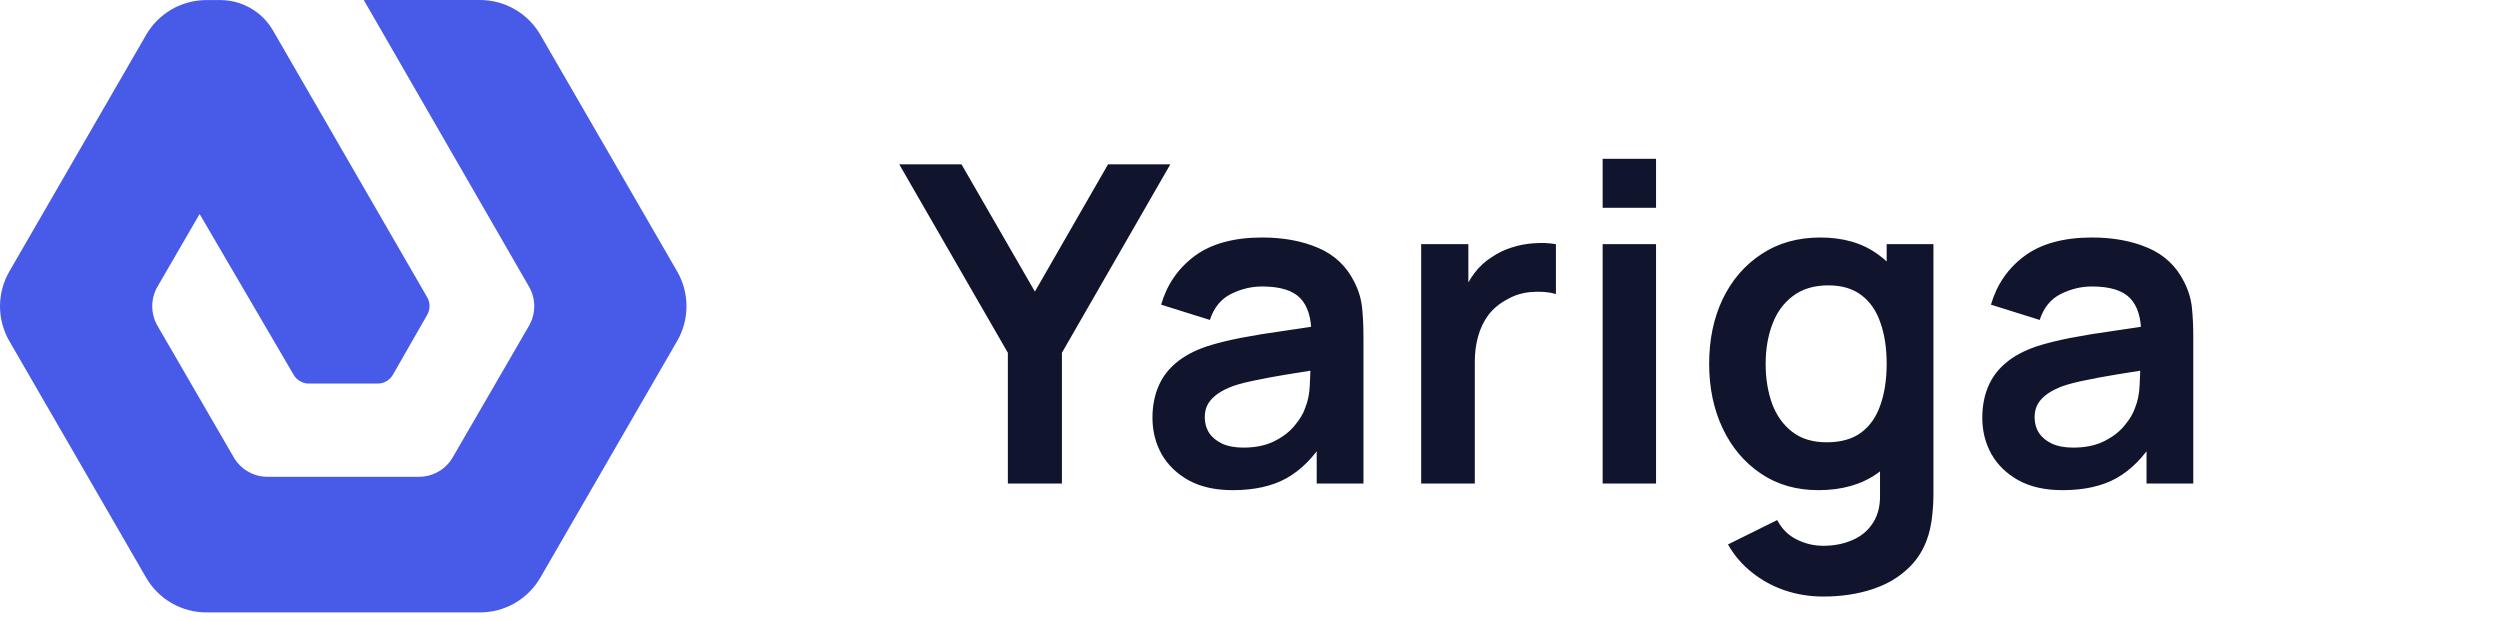
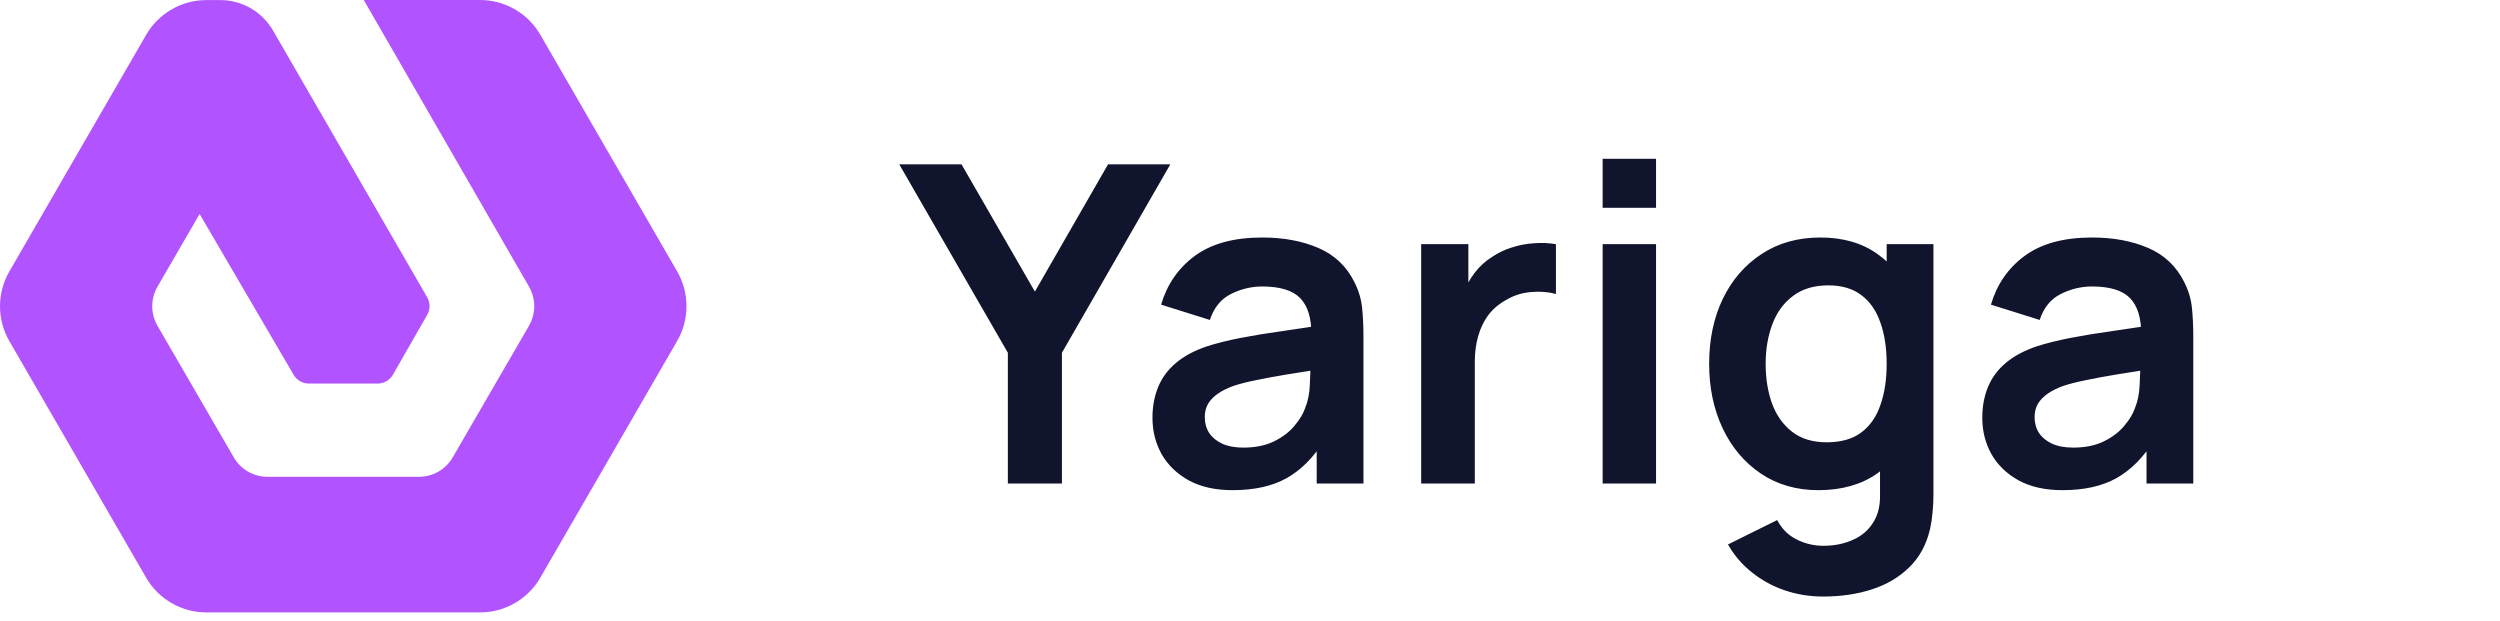
<svg xmlns="http://www.w3.org/2000/svg" width="141" height="35" viewBox="0 0 141 35" fill="none">
-   <path d="M29.84 16.174C30.031 16.508 30.132 16.886 30.132 17.27C30.132 17.654 30.031 18.032 29.84 18.366L25.531 25.799C25.338 26.131 25.062 26.406 24.73 26.598C24.398 26.789 24.021 26.89 23.637 26.891L15.066 26.891C14.685 26.888 14.311 26.785 13.982 26.594C13.652 26.403 13.378 26.128 13.187 25.799L8.878 18.366C8.687 18.032 8.586 17.654 8.586 17.27C8.586 16.886 8.687 16.508 8.878 16.174L11.258 12.07L16.555 21.128C16.642 21.282 16.769 21.411 16.923 21.5C17.077 21.589 17.252 21.635 17.43 21.633L21.288 21.633C21.466 21.635 21.641 21.589 21.795 21.5C21.949 21.411 22.076 21.282 22.163 21.128L24.092 17.76C24.18 17.609 24.226 17.437 24.226 17.262C24.226 17.088 24.18 16.916 24.092 16.765L15.397 1.72C15.096 1.199 14.662 0.765 14.14 0.464C13.618 0.163 13.026 0.004 12.423 0.004L11.644 0.004C10.954 0.004 10.277 0.185 9.68 0.53C9.082 0.874 8.586 1.37 8.242 1.967L0.527 15.31C0.182 15.907 -7.84862e-07 16.584 -7.54727e-07 17.274C-7.24593e-07 17.963 0.182 18.64 0.527 19.237L8.242 32.58C8.587 33.177 9.083 33.672 9.68 34.016C10.278 34.36 10.955 34.541 11.644 34.54L27.074 34.54C27.764 34.54 28.441 34.359 29.038 34.014C29.636 33.67 30.131 33.174 30.476 32.577L38.191 19.233C38.536 18.637 38.718 17.959 38.718 17.27C38.718 16.581 38.536 15.903 38.191 15.306L30.476 1.963C30.131 1.366 29.636 0.87 29.038 0.526C28.441 0.181 27.764 -0 27.074 3.09408e-06L20.516 3.38073e-06L29.84 16.174Z" fill="#475BE8" />
+   <path d="M29.84 16.174C30.031 16.508 30.132 16.886 30.132 17.27C30.132 17.654 30.031 18.032 29.84 18.366L25.531 25.799C25.338 26.131 25.062 26.406 24.73 26.598C24.398 26.789 24.021 26.89 23.637 26.891L15.066 26.891C14.685 26.888 14.311 26.785 13.982 26.594C13.652 26.403 13.378 26.128 13.187 25.799L8.878 18.366C8.687 18.032 8.586 17.654 8.586 17.27C8.586 16.886 8.687 16.508 8.878 16.174L11.258 12.07L16.555 21.128C16.642 21.282 16.769 21.411 16.923 21.5C17.077 21.589 17.252 21.635 17.43 21.633L21.288 21.633C21.466 21.635 21.641 21.589 21.795 21.5C21.949 21.411 22.076 21.282 22.163 21.128L24.092 17.76C24.18 17.609 24.226 17.437 24.226 17.262C24.226 17.088 24.18 16.916 24.092 16.765L15.397 1.72C15.096 1.199 14.662 0.765 14.14 0.464C13.618 0.163 13.026 0.004 12.423 0.004L11.644 0.004C10.954 0.004 10.277 0.185 9.68 0.53C9.082 0.874 8.586 1.37 8.242 1.967L0.527 15.31C0.182 15.907 -7.84862e-07 16.584 -7.54727e-07 17.274C-7.24593e-07 17.963 0.182 18.64 0.527 19.237L8.242 32.58C8.587 33.177 9.083 33.672 9.68 34.016C10.278 34.36 10.955 34.541 11.644 34.54L27.074 34.54C27.764 34.54 28.441 34.359 29.038 34.014C29.636 33.67 30.131 33.174 30.476 32.577L38.191 19.233C38.536 18.637 38.718 17.959 38.718 17.27C38.718 16.581 38.536 15.903 38.191 15.306L30.476 1.963C30.131 1.366 29.636 0.87 29.038 0.526C28.441 0.181 27.764 -0 27.074 3.09408e-06L20.516 3.38073e-06L29.84 16.174Z" fill="#B153FF" />
  <path d="M56.843 27.27V19.895L50.718 9.27H54.23L58.368 16.445L62.493 9.27H66.005L59.893 19.895V27.27H56.843ZM69.524 27.645C68.549 27.645 67.724 27.462 67.049 27.095C66.374 26.72 65.862 26.224 65.512 25.608C65.17 24.991 64.999 24.312 64.999 23.57C64.999 22.92 65.108 22.337 65.324 21.82C65.541 21.295 65.874 20.845 66.324 20.47C66.774 20.087 67.358 19.774 68.074 19.532C68.616 19.358 69.249 19.199 69.974 19.058C70.708 18.916 71.499 18.787 72.349 18.67C73.208 18.545 74.103 18.412 75.037 18.27L73.962 18.883C73.97 17.949 73.762 17.262 73.337 16.82C72.912 16.378 72.195 16.157 71.187 16.157C70.578 16.157 69.991 16.299 69.424 16.582C68.858 16.866 68.462 17.353 68.237 18.045L65.487 17.183C65.82 16.041 66.453 15.124 67.387 14.432C68.328 13.741 69.595 13.395 71.187 13.395C72.387 13.395 73.441 13.591 74.349 13.982C75.266 14.374 75.945 15.016 76.387 15.908C76.628 16.383 76.774 16.87 76.824 17.37C76.874 17.862 76.899 18.399 76.899 18.983V27.27H74.262V24.345L74.699 24.82C74.091 25.795 73.378 26.512 72.562 26.97C71.753 27.42 70.741 27.645 69.524 27.645ZM70.124 25.245C70.808 25.245 71.391 25.124 71.874 24.883C72.358 24.641 72.741 24.345 73.024 23.995C73.316 23.645 73.512 23.316 73.612 23.008C73.77 22.624 73.858 22.187 73.874 21.695C73.899 21.195 73.912 20.791 73.912 20.483L74.837 20.758C73.928 20.899 73.149 21.024 72.499 21.133C71.849 21.241 71.291 21.345 70.824 21.445C70.358 21.537 69.945 21.641 69.587 21.758C69.237 21.883 68.941 22.028 68.699 22.195C68.458 22.362 68.27 22.553 68.137 22.77C68.012 22.987 67.949 23.241 67.949 23.532C67.949 23.866 68.033 24.162 68.199 24.42C68.366 24.67 68.608 24.87 68.924 25.02C69.249 25.17 69.649 25.245 70.124 25.245ZM80.154 27.27V13.77H82.816V17.058L82.491 16.633C82.658 16.183 82.879 15.774 83.154 15.408C83.437 15.033 83.774 14.724 84.166 14.482C84.499 14.258 84.866 14.082 85.266 13.957C85.674 13.824 86.091 13.745 86.516 13.72C86.941 13.687 87.354 13.703 87.754 13.77V16.582C87.354 16.466 86.891 16.428 86.366 16.47C85.849 16.512 85.383 16.657 84.966 16.907C84.549 17.133 84.208 17.42 83.941 17.77C83.683 18.12 83.491 18.52 83.366 18.97C83.241 19.412 83.179 19.891 83.179 20.407V27.27H80.154ZM90.389 11.72V8.957H93.401V11.72H90.389ZM90.389 27.27V13.77H93.401V27.27H90.389ZM102.821 33.645C102.071 33.645 101.35 33.528 100.658 33.295C99.975 33.062 99.358 32.724 98.808 32.282C98.258 31.849 97.808 31.324 97.458 30.707L100.233 29.332C100.492 29.824 100.854 30.187 101.321 30.42C101.796 30.662 102.3 30.782 102.833 30.782C103.458 30.782 104.017 30.67 104.508 30.445C105 30.228 105.379 29.903 105.646 29.47C105.921 29.045 106.05 28.512 106.033 27.87V24.032H106.408V13.77H109.046V27.92C109.046 28.262 109.029 28.587 108.996 28.895C108.971 29.212 108.925 29.52 108.858 29.82C108.658 30.695 108.275 31.412 107.708 31.97C107.142 32.537 106.437 32.958 105.596 33.233C104.762 33.508 103.837 33.645 102.821 33.645ZM102.558 27.645C101.317 27.645 100.233 27.332 99.308 26.707C98.383 26.082 97.667 25.233 97.158 24.157C96.65 23.082 96.396 21.87 96.396 20.52C96.396 19.153 96.65 17.937 97.158 16.87C97.675 15.795 98.404 14.949 99.346 14.332C100.287 13.707 101.396 13.395 102.671 13.395C103.954 13.395 105.029 13.707 105.896 14.332C106.771 14.949 107.433 15.795 107.883 16.87C108.333 17.945 108.558 19.162 108.558 20.52C108.558 21.862 108.333 23.074 107.883 24.157C107.433 25.233 106.762 26.082 105.871 26.707C104.979 27.332 103.875 27.645 102.558 27.645ZM103.021 24.945C103.829 24.945 104.479 24.762 104.971 24.395C105.471 24.02 105.833 23.499 106.058 22.832C106.292 22.166 106.408 21.395 106.408 20.52C106.408 19.637 106.292 18.866 106.058 18.207C105.833 17.541 105.479 17.024 104.996 16.657C104.512 16.282 103.887 16.095 103.121 16.095C102.312 16.095 101.646 16.295 101.121 16.695C100.596 17.087 100.208 17.62 99.958 18.295C99.708 18.962 99.583 19.703 99.583 20.52C99.583 21.345 99.704 22.095 99.946 22.77C100.196 23.437 100.575 23.966 101.083 24.358C101.592 24.749 102.237 24.945 103.021 24.945ZM116.326 27.645C115.351 27.645 114.526 27.462 113.851 27.095C113.176 26.72 112.664 26.224 112.314 25.608C111.972 24.991 111.801 24.312 111.801 23.57C111.801 22.92 111.909 22.337 112.126 21.82C112.343 21.295 112.676 20.845 113.126 20.47C113.576 20.087 114.159 19.774 114.876 19.532C115.418 19.358 116.051 19.199 116.776 19.058C117.509 18.916 118.301 18.787 119.151 18.67C120.009 18.545 120.905 18.412 121.839 18.27L120.764 18.883C120.772 17.949 120.564 17.262 120.139 16.82C119.714 16.378 118.997 16.157 117.989 16.157C117.38 16.157 116.793 16.299 116.226 16.582C115.659 16.866 115.264 17.353 115.039 18.045L112.289 17.183C112.622 16.041 113.255 15.124 114.189 14.432C115.13 13.741 116.397 13.395 117.989 13.395C119.189 13.395 120.243 13.591 121.151 13.982C122.068 14.374 122.747 15.016 123.189 15.908C123.43 16.383 123.576 16.87 123.626 17.37C123.676 17.862 123.701 18.399 123.701 18.983V27.27H121.064V24.345L121.501 24.82C120.893 25.795 120.18 26.512 119.364 26.97C118.555 27.42 117.543 27.645 116.326 27.645ZM116.926 25.245C117.609 25.245 118.193 25.124 118.676 24.883C119.159 24.641 119.543 24.345 119.826 23.995C120.118 23.645 120.314 23.316 120.414 23.008C120.572 22.624 120.659 22.187 120.676 21.695C120.701 21.195 120.714 20.791 120.714 20.483L121.639 20.758C120.73 20.899 119.951 21.024 119.301 21.133C118.651 21.241 118.093 21.345 117.626 21.445C117.159 21.537 116.747 21.641 116.389 21.758C116.039 21.883 115.743 22.028 115.501 22.195C115.259 22.362 115.072 22.553 114.939 22.77C114.814 22.987 114.751 23.241 114.751 23.532C114.751 23.866 114.834 24.162 115.001 24.42C115.168 24.67 115.409 24.87 115.726 25.02C116.051 25.17 116.451 25.245 116.926 25.245Z" fill="#11142D" />
</svg>
